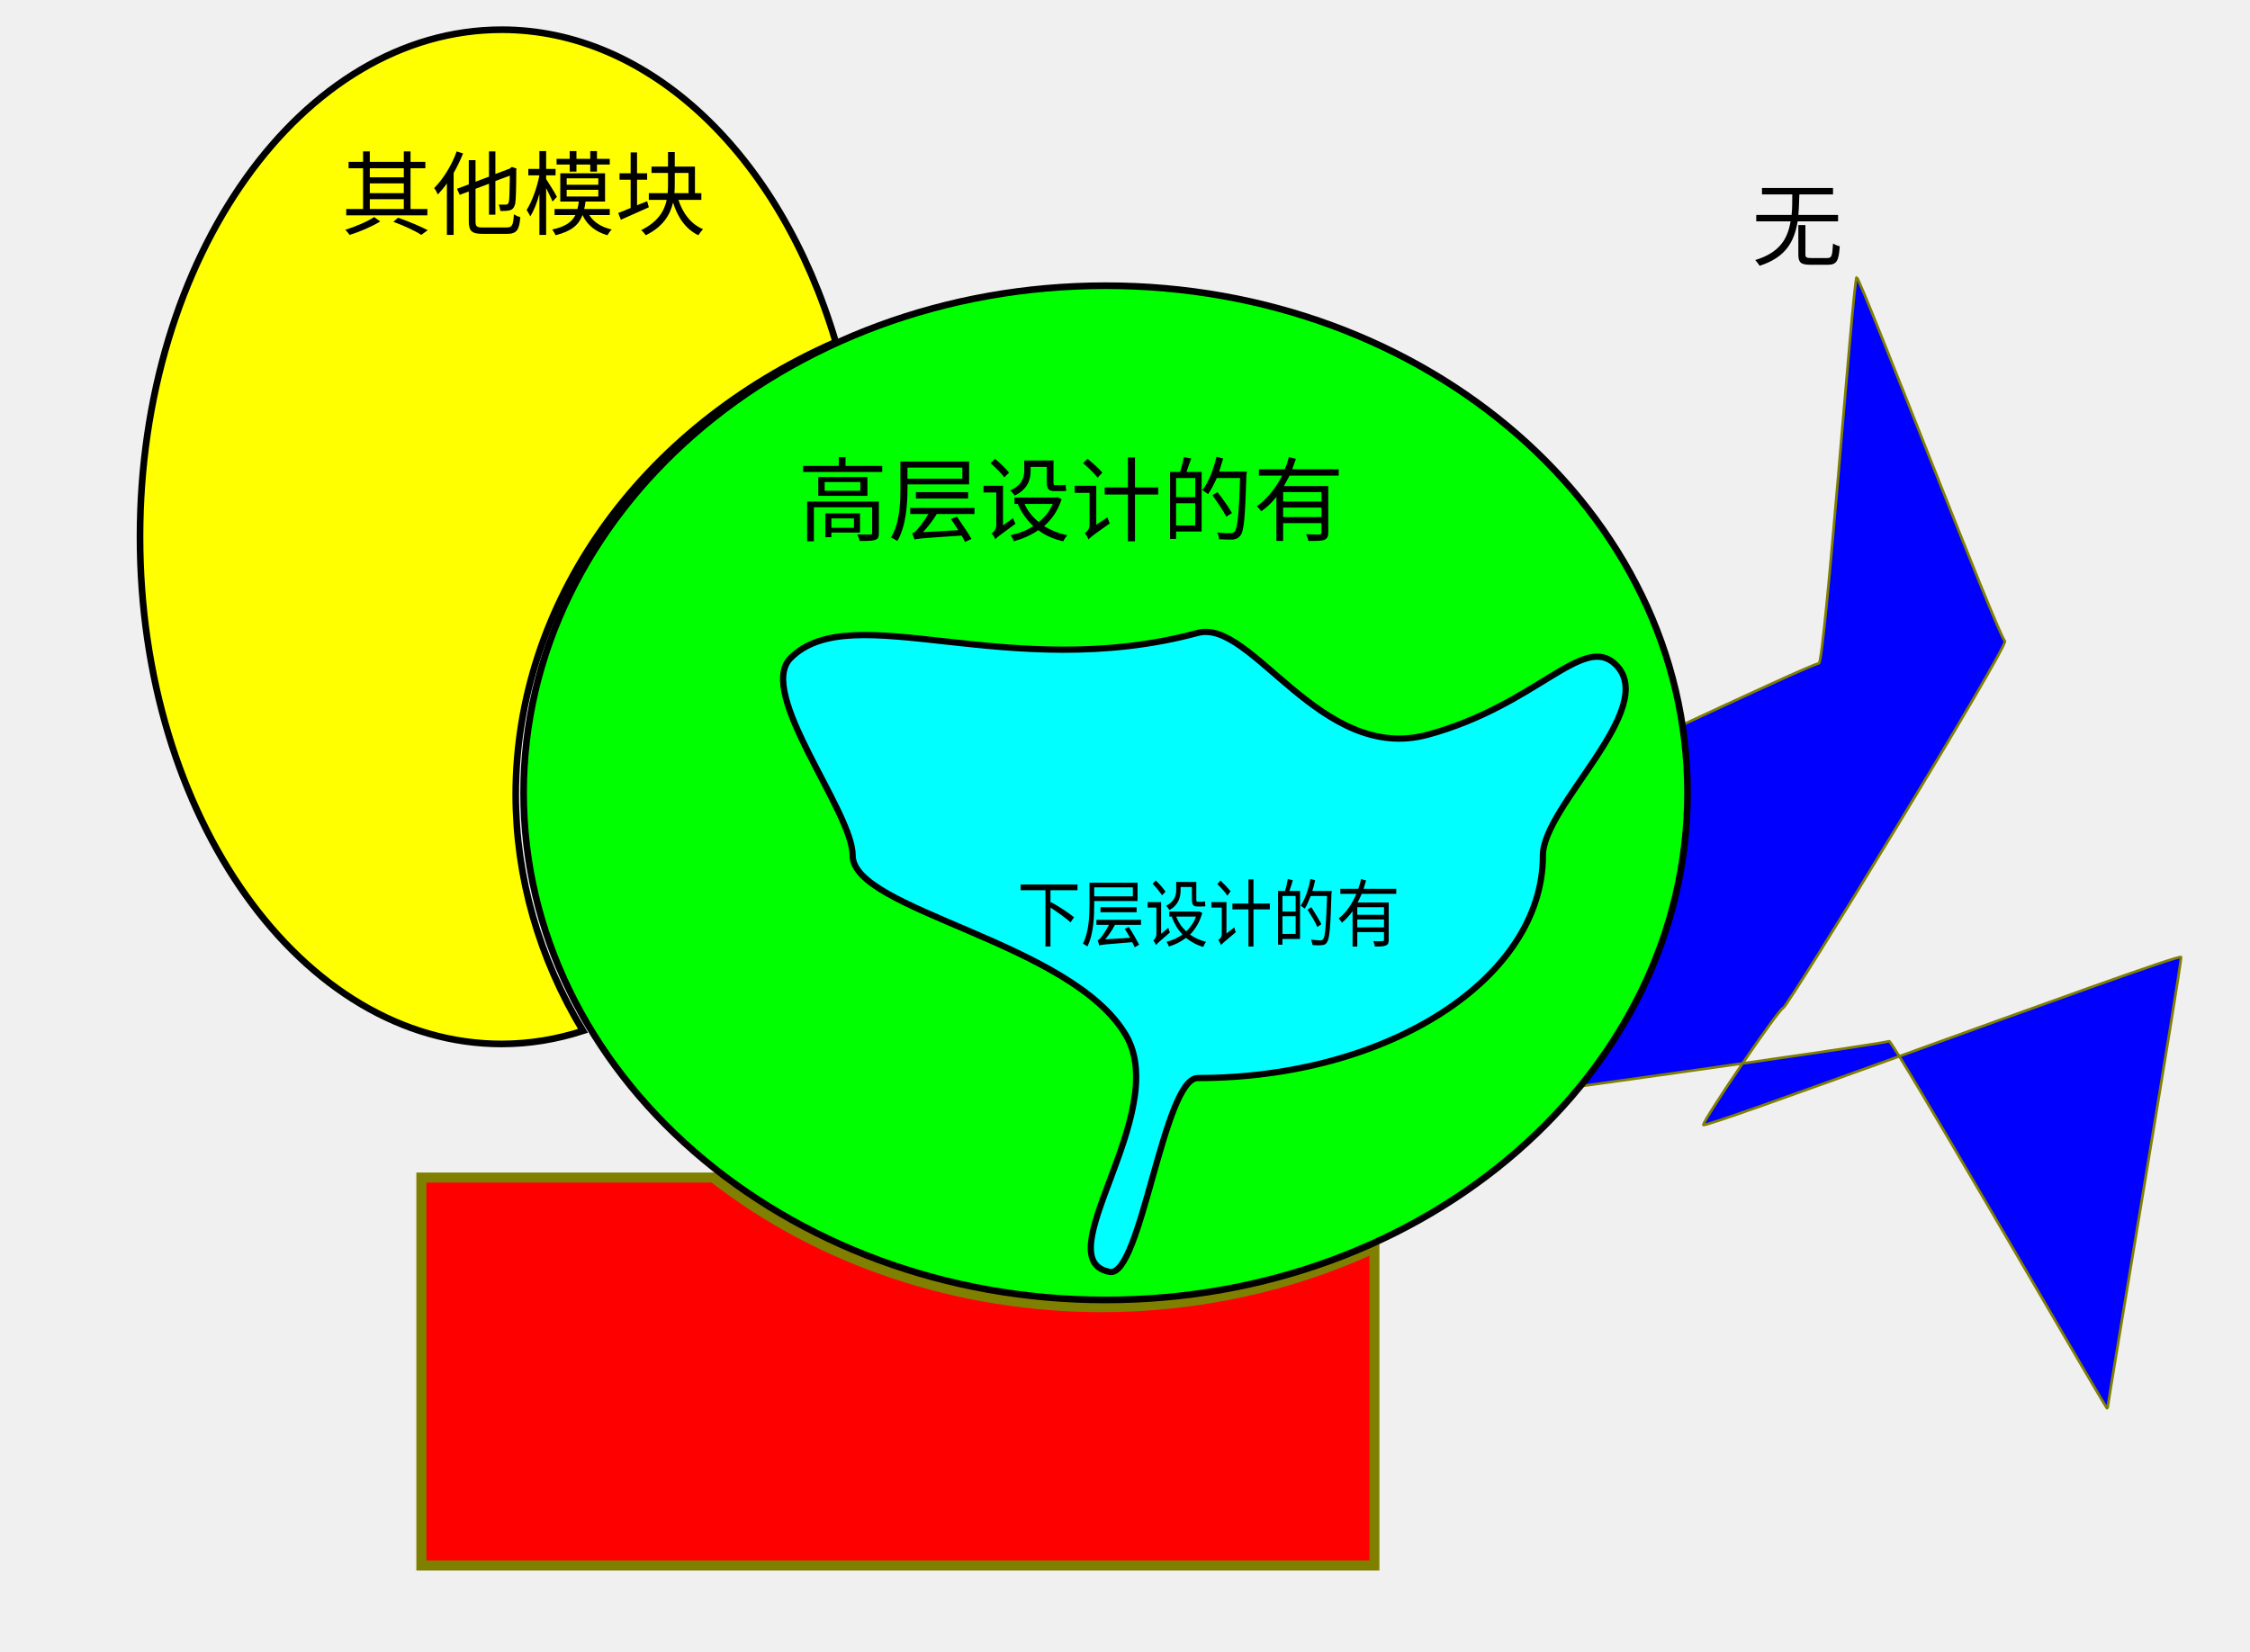
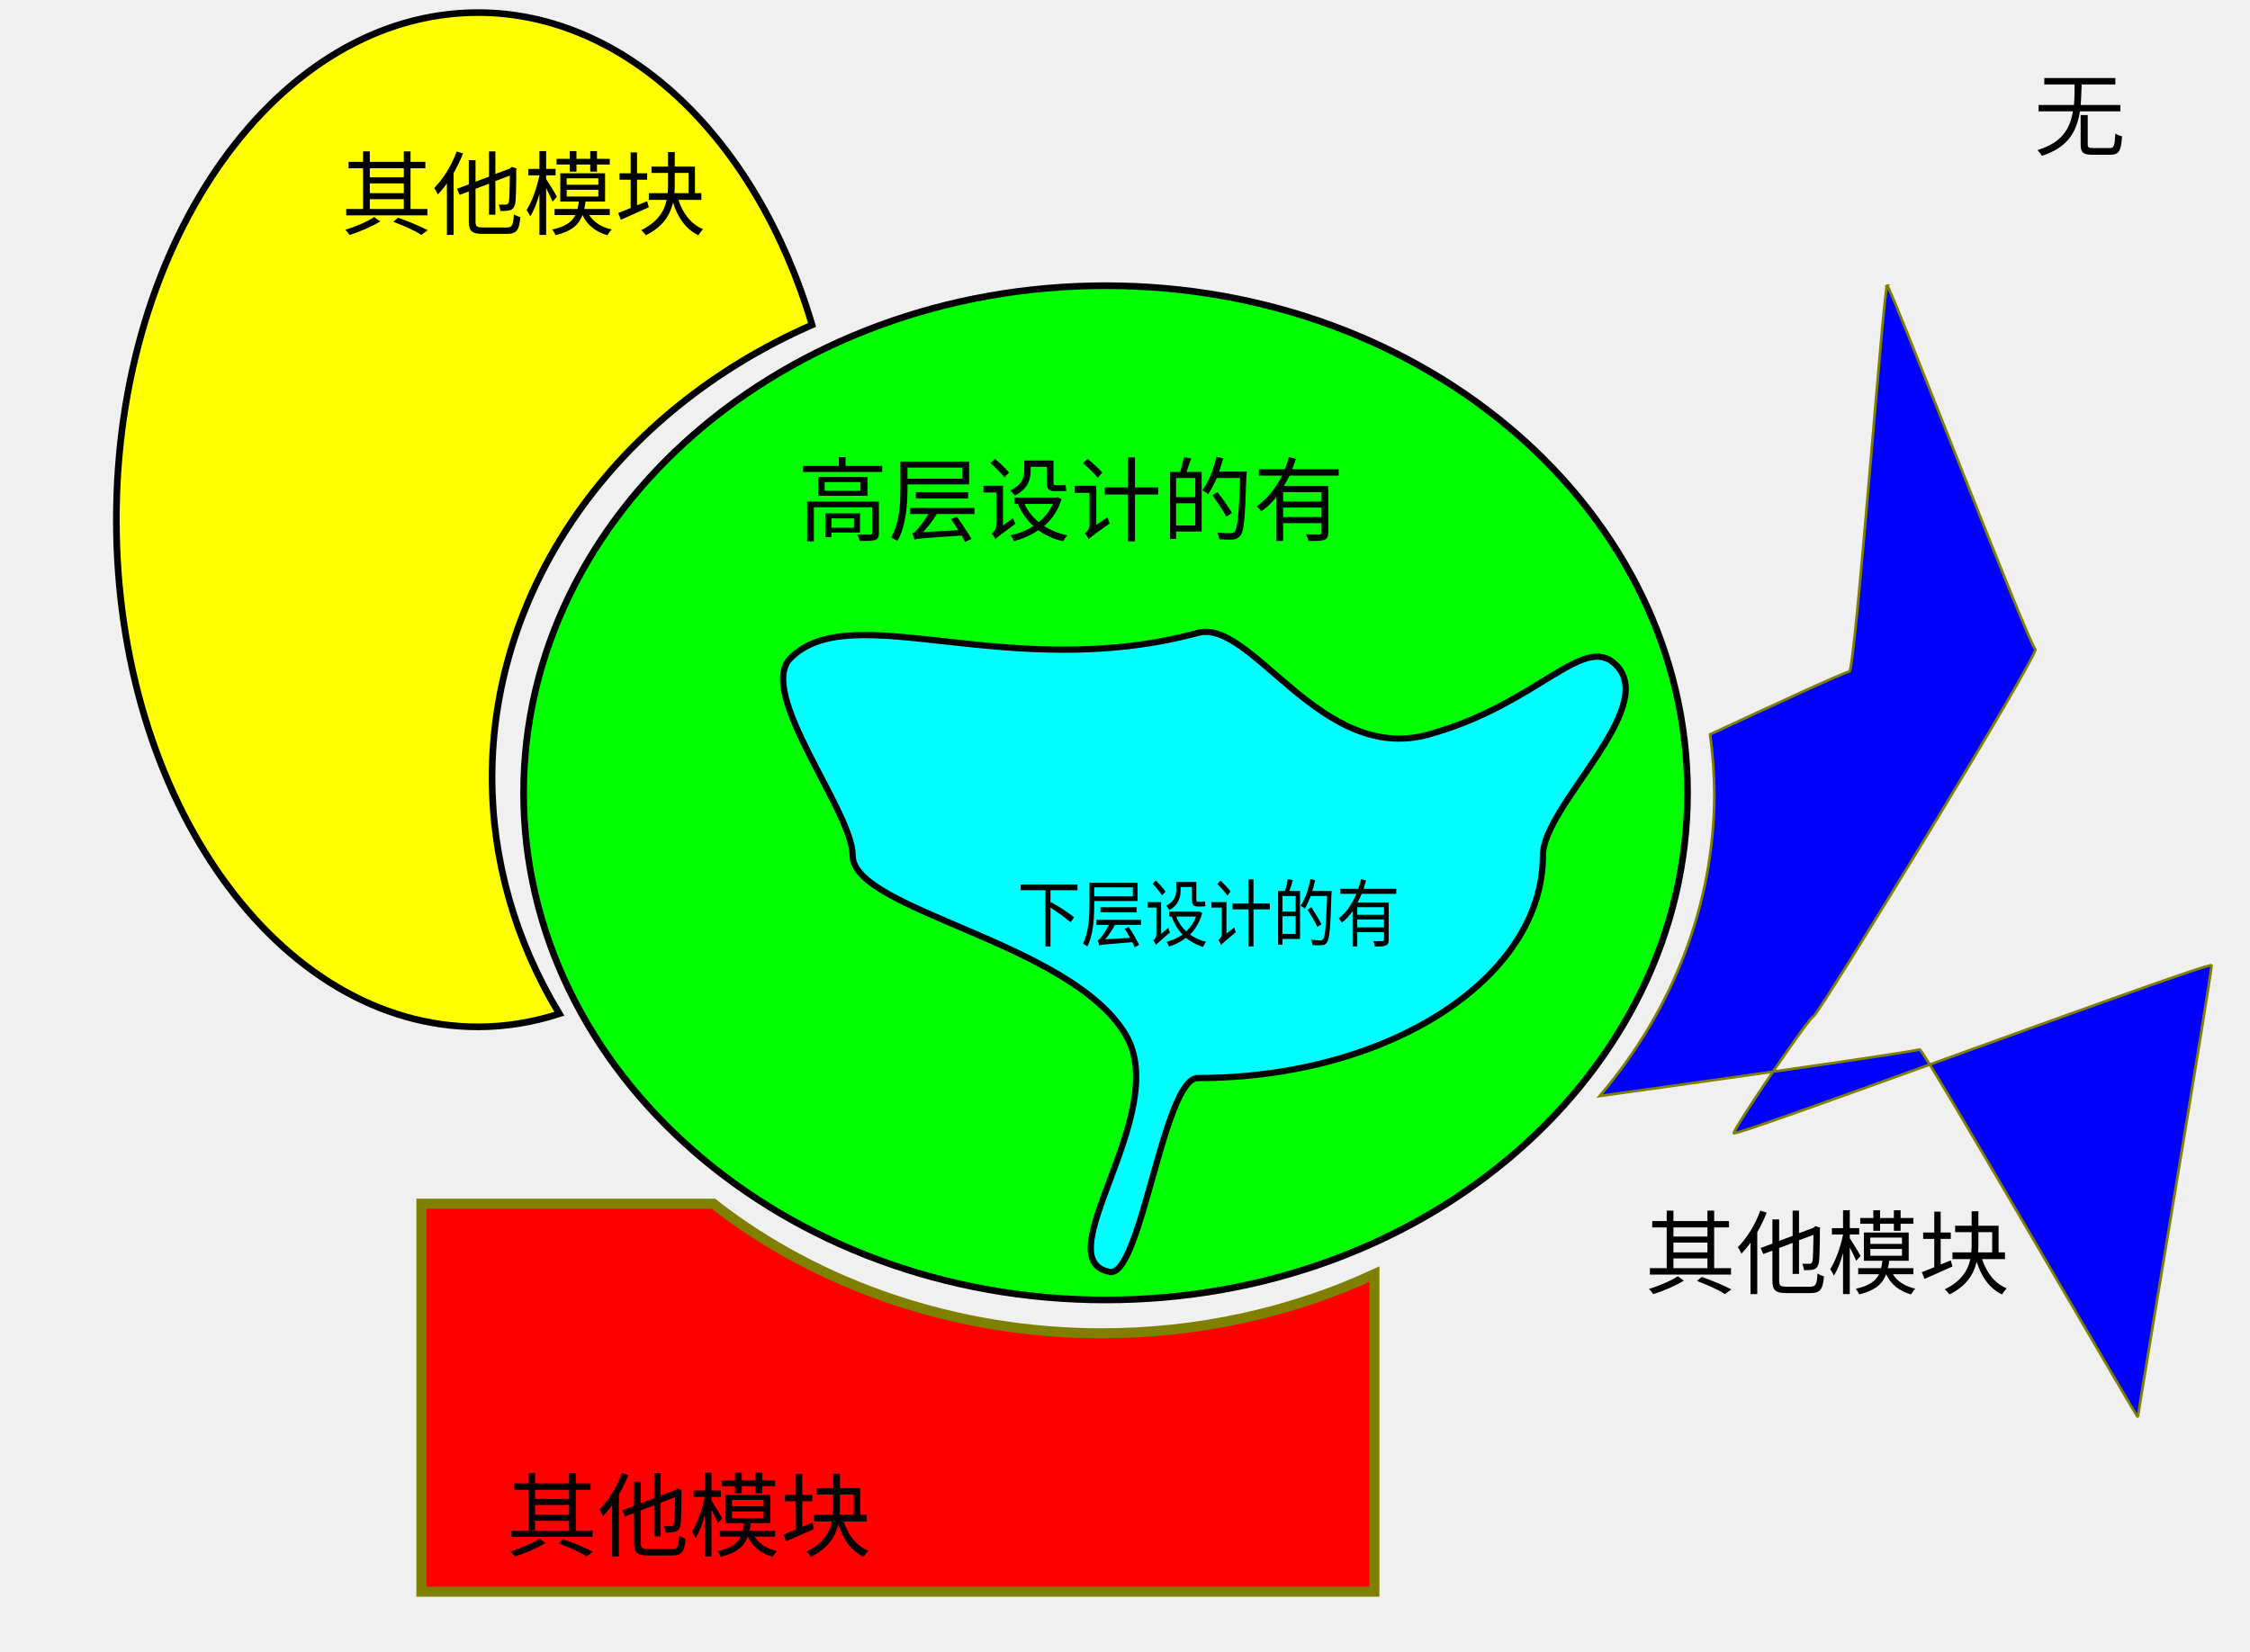
<svg xmlns="http://www.w3.org/2000/svg" width="104.42mm" height="76.649mm" viewBox="0 0 104.42 76.649" version="1.1" id="svg1043">
  <defs id="defs1037">
    <marker orient="auto" refY="0" refX="0" id="Arrow1Mend" style="overflow:visible">
      <path id="path1083" d="M 0,0 5,-5 -12.5,0 5,5 Z" style="fill:#000000;fill-opacity:1;fill-rule:evenodd;stroke:#000000;stroke-width:1pt;stroke-opacity:1" transform="matrix(-0.4,0,0,-0.4,-4,0)" />
    </marker>
    <marker orient="auto" refY="0" refX="0" id="Arrow1Lend" style="overflow:visible">
      <path id="path1077" d="M 0,0 5,-5 -12.5,0 5,5 Z" style="fill:#000000;fill-opacity:1;fill-rule:evenodd;stroke:#000000;stroke-width:1pt;stroke-opacity:1" transform="matrix(-0.8,0,0,-0.8,-10,0)" />
    </marker>
    <marker orient="auto" refY="0" refX="0" id="Arrow1Mend-8" style="overflow:visible">
      <path id="path1083-7" d="M 0,0 5,-5 -12.5,0 5,5 Z" style="fill:#000000;fill-opacity:1;fill-rule:evenodd;stroke:#000000;stroke-width:1pt;stroke-opacity:1" transform="matrix(-0.4,0,0,-0.4,-4,0)" />
    </marker>
    <marker orient="auto" refY="0" refX="0" id="Arrow1Mend-8-5" style="overflow:visible">
      <path id="path1083-7-6" d="M 0,0 5,-5 -12.5,0 5,5 Z" style="fill:#000000;fill-opacity:1;fill-rule:evenodd;stroke:#000000;stroke-width:1pt;stroke-opacity:1" transform="matrix(-0.4,0,0,-0.4,-4,0)" />
    </marker>
    <marker orient="auto" refY="0" refX="0" id="Arrow1Mend-8-3" style="overflow:visible">
      <path id="path1083-7-7" d="M 0,0 5,-5 -12.5,0 5,5 Z" style="fill:#000000;fill-opacity:1;fill-rule:evenodd;stroke:#000000;stroke-width:1pt;stroke-opacity:1" transform="matrix(-0.4,0,0,-0.4,-4,0)" />
    </marker>
    <marker markerWidth="23.823" markerHeight="9.466" refX="11.912" refY="4.733" orient="auto" id="marker2066">
      <rect style="opacity:1;vector-effect:none;fill:#ffffff;fill-opacity:1;stroke:#000000;stroke-width:1.208;stroke-linecap:butt;stroke-linejoin:miter;stroke-miterlimit:4;stroke-dasharray:none;stroke-dashoffset:0;stroke-opacity:1;stop-color:#000000" id="rect1968" width="11.891" height="11.334" x="-5.514" y="6.833" transform="matrix(0.9372847,-0.3485648,0.9205332,0.3906643,0,0)" />
    </marker>
    <marker orient="auto" refY="0" refX="0" id="Arrow1Mend-3" style="overflow:visible">
      <path id="path1083-6" d="M 0,0 5,-5 -12.5,0 5,5 Z" style="fill:#000000;fill-opacity:1;fill-rule:evenodd;stroke:#000000;stroke-width:1pt;stroke-opacity:1" transform="matrix(-0.4,0,0,-0.4,-4,0)" />
    </marker>
    <marker orient="auto" refY="0" refX="0" id="Arrow1Mend-3-9" style="overflow:visible">
      <path id="path1083-6-3" d="M 0,0 5,-5 -12.5,0 5,5 Z" style="fill:#000000;fill-opacity:1;fill-rule:evenodd;stroke:#000000;stroke-width:1pt;stroke-opacity:1" transform="matrix(-0.4,0,0,-0.4,-4,0)" />
    </marker>
    <marker orient="auto" refY="0" refX="0" id="Arrow1Mend-3-9-9" style="overflow:visible">
      <path id="path1083-6-3-4" d="M 0,0 5,-5 -12.5,0 5,5 Z" style="fill:#000000;fill-opacity:1;fill-rule:evenodd;stroke:#000000;stroke-width:1pt;stroke-opacity:1" transform="matrix(-0.4,0,0,-0.4,-4,0)" />
    </marker>
    <marker orient="auto" refY="0" refX="0" id="Arrow1Mend-84" style="overflow:visible">
      <path id="path1083-5" d="M 0,0 5,-5 -12.5,0 5,5 Z" style="fill:#000000;fill-opacity:1;fill-rule:evenodd;stroke:#000000;stroke-width:1pt;stroke-opacity:1" transform="matrix(-0.4,0,0,-0.4,-4,0)" />
    </marker>
    <marker orient="auto" refY="0" refX="0" id="Arrow1Mend-3-0" style="overflow:visible">
      <path id="path1083-6-36" d="M 0,0 5,-5 -12.5,0 5,5 Z" style="fill:#000000;fill-opacity:1;fill-rule:evenodd;stroke:#000000;stroke-width:1pt;stroke-opacity:1" transform="matrix(-0.4,0,0,-0.4,-4,0)" />
    </marker>
    <marker orient="auto" refY="0" refX="0" id="Arrow1Mend-3-9-1" style="overflow:visible">
      <path id="path1083-6-3-0" d="M 0,0 5,-5 -12.5,0 5,5 Z" style="fill:#000000;fill-opacity:1;fill-rule:evenodd;stroke:#000000;stroke-width:1pt;stroke-opacity:1" transform="matrix(-0.4,0,0,-0.4,-4,0)" />
    </marker>
    <marker orient="auto" refY="0" refX="0" id="Arrow1Mend-3-9-9-6" style="overflow:visible">
      <path id="path1083-6-3-4-3" d="M 0,0 5,-5 -12.5,0 5,5 Z" style="fill:#000000;fill-opacity:1;fill-rule:evenodd;stroke:#000000;stroke-width:1pt;stroke-opacity:1" transform="matrix(-0.4,0,0,-0.4,-4,0)" />
    </marker>
    <marker orient="auto" refY="0" refX="0" id="Arrow1Mend-6" style="overflow:visible">
      <path id="path1083-9" d="M 0,0 5,-5 -12.5,0 5,5 Z" style="fill:#000000;fill-opacity:1;fill-rule:evenodd;stroke:#000000;stroke-width:1pt;stroke-opacity:1" transform="matrix(-0.4,0,0,-0.4,-4,0)" />
    </marker>
    <marker orient="auto" refY="0" refX="0" id="Arrow1Mend-3-3" style="overflow:visible">
      <path id="path1083-6-7" d="M 0,0 5,-5 -12.5,0 5,5 Z" style="fill:#000000;fill-opacity:1;fill-rule:evenodd;stroke:#000000;stroke-width:1pt;stroke-opacity:1" transform="matrix(-0.4,0,0,-0.4,-4,0)" />
    </marker>
    <marker orient="auto" refY="0" refX="0" id="Arrow1Mend-3-9-4" style="overflow:visible">
      <path id="path1083-6-3-5" d="M 0,0 5,-5 -12.5,0 5,5 Z" style="fill:#000000;fill-opacity:1;fill-rule:evenodd;stroke:#000000;stroke-width:1pt;stroke-opacity:1" transform="matrix(-0.4,0,0,-0.4,-4,0)" />
    </marker>
    <marker orient="auto" refY="0" refX="0" id="Arrow1Mend-3-9-9-2" style="overflow:visible">
      <path id="path1083-6-3-4-5" d="M 0,0 5,-5 -12.5,0 5,5 Z" style="fill:#000000;fill-opacity:1;fill-rule:evenodd;stroke:#000000;stroke-width:1pt;stroke-opacity:1" transform="matrix(-0.4,0,0,-0.4,-4,0)" />
    </marker>
    <marker orient="auto" refY="0" refX="0" id="Arrow1Mend-84-8" style="overflow:visible">
      <path id="path1083-5-8" d="M 0,0 5,-5 -12.5,0 5,5 Z" style="fill:#000000;fill-opacity:1;fill-rule:evenodd;stroke:#000000;stroke-width:1pt;stroke-opacity:1" transform="matrix(-0.4,0,0,-0.4,-4,0)" />
    </marker>
    <marker orient="auto" refY="0" refX="0" id="Arrow1Mend-3-0-4" style="overflow:visible">
      <path id="path1083-6-36-3" d="M 0,0 5,-5 -12.5,0 5,5 Z" style="fill:#000000;fill-opacity:1;fill-rule:evenodd;stroke:#000000;stroke-width:1pt;stroke-opacity:1" transform="matrix(-0.4,0,0,-0.4,-4,0)" />
    </marker>
    <marker orient="auto" refY="0" refX="0" id="Arrow1Mend-3-9-1-1" style="overflow:visible">
      <path id="path1083-6-3-0-4" d="M 0,0 5,-5 -12.5,0 5,5 Z" style="fill:#000000;fill-opacity:1;fill-rule:evenodd;stroke:#000000;stroke-width:1pt;stroke-opacity:1" transform="matrix(-0.4,0,0,-0.4,-4,0)" />
    </marker>
    <marker orient="auto" refY="0" refX="0" id="Arrow1Mend-3-9-9-6-9" style="overflow:visible">
      <path id="path1083-6-3-4-3-2" d="M 0,0 5,-5 -12.5,0 5,5 Z" style="fill:#000000;fill-opacity:1;fill-rule:evenodd;stroke:#000000;stroke-width:1pt;stroke-opacity:1" transform="matrix(-0.4,0,0,-0.4,-4,0)" />
    </marker>
    <marker orient="auto" refY="0" refX="0" id="Arrow1Mend-9" style="overflow:visible">
      <path id="path1083-50" d="M 0,0 5,-5 -12.5,0 5,5 Z" style="fill:#000000;fill-opacity:1;fill-rule:evenodd;stroke:#000000;stroke-width:1pt;stroke-opacity:1" transform="matrix(-0.4,0,0,-0.4,-4,0)" />
    </marker>
    <marker orient="auto" refY="0" refX="0" id="Arrow1Mend-3-4" style="overflow:visible">
      <path id="path1083-6-8" d="M 0,0 5,-5 -12.5,0 5,5 Z" style="fill:#000000;fill-opacity:1;fill-rule:evenodd;stroke:#000000;stroke-width:1pt;stroke-opacity:1" transform="matrix(-0.4,0,0,-0.4,-4,0)" />
    </marker>
    <marker orient="auto" refY="0" refX="0" id="Arrow1Mend-3-9-7" style="overflow:visible">
      <path id="path1083-6-3-1" d="M 0,0 5,-5 -12.5,0 5,5 Z" style="fill:#000000;fill-opacity:1;fill-rule:evenodd;stroke:#000000;stroke-width:1pt;stroke-opacity:1" transform="matrix(-0.4,0,0,-0.4,-4,0)" />
    </marker>
    <marker orient="auto" refY="0" refX="0" id="Arrow1Mend-3-9-9-7" style="overflow:visible">
      <path id="path1083-6-3-4-2" d="M 0,0 5,-5 -12.5,0 5,5 Z" style="fill:#000000;fill-opacity:1;fill-rule:evenodd;stroke:#000000;stroke-width:1pt;stroke-opacity:1" transform="matrix(-0.4,0,0,-0.4,-4,0)" />
    </marker>
    <marker orient="auto" refY="0" refX="0" id="Arrow1Mend-84-7" style="overflow:visible">
      <path id="path1083-5-2" d="M 0,0 5,-5 -12.5,0 5,5 Z" style="fill:#000000;fill-opacity:1;fill-rule:evenodd;stroke:#000000;stroke-width:1pt;stroke-opacity:1" transform="matrix(-0.4,0,0,-0.4,-4,0)" />
    </marker>
    <marker orient="auto" refY="0" refX="0" id="Arrow1Mend-3-9-1-2" style="overflow:visible">
      <path id="path1083-6-3-0-6" d="M 0,0 5,-5 -12.5,0 5,5 Z" style="fill:#000000;fill-opacity:1;fill-rule:evenodd;stroke:#000000;stroke-width:1pt;stroke-opacity:1" transform="matrix(-0.4,0,0,-0.4,-4,0)" />
    </marker>
    <marker orient="auto" refY="0" refX="0" id="Arrow1Mend-3-9-9-1" style="overflow:visible">
      <path id="path1083-6-3-4-59" d="M 0,0 5,-5 -12.5,0 5,5 Z" style="fill:#000000;fill-opacity:1;fill-rule:evenodd;stroke:#000000;stroke-width:1pt;stroke-opacity:1" transform="matrix(-0.4,0,0,-0.4,-4,0)" />
    </marker>
    <marker orient="auto" refY="0" refX="0" id="Arrow1Mend-84-77" style="overflow:visible">
      <path id="path1083-5-6" d="M 0,0 5,-5 -12.5,0 5,5 Z" style="fill:#000000;fill-opacity:1;fill-rule:evenodd;stroke:#000000;stroke-width:1pt;stroke-opacity:1" transform="matrix(-0.4,0,0,-0.4,-4,0)" />
    </marker>
    <marker orient="auto" refY="0" refX="0" id="Arrow1Mend-3-0-7" style="overflow:visible">
      <path id="path1083-6-36-36" d="M 0,0 5,-5 -12.5,0 5,5 Z" style="fill:#000000;fill-opacity:1;fill-rule:evenodd;stroke:#000000;stroke-width:1pt;stroke-opacity:1" transform="matrix(-0.4,0,0,-0.4,-4,0)" />
    </marker>
    <marker orient="auto" refY="0" refX="0" id="Arrow1Mend-3-9-1-5" style="overflow:visible">
      <path id="path1083-6-3-0-63" d="M 0,0 5,-5 -12.5,0 5,5 Z" style="fill:#000000;fill-opacity:1;fill-rule:evenodd;stroke:#000000;stroke-width:1pt;stroke-opacity:1" transform="matrix(-0.4,0,0,-0.4,-4,0)" />
    </marker>
    <marker orient="auto" refY="0" refX="0" id="Arrow1Mend-3-9-9-6-94" style="overflow:visible">
      <path id="path1083-6-3-4-3-8" d="M 0,0 5,-5 -12.5,0 5,5 Z" style="fill:#000000;fill-opacity:1;fill-rule:evenodd;stroke:#000000;stroke-width:1pt;stroke-opacity:1" transform="matrix(-0.4,0,0,-0.4,-4,0)" />
    </marker>
    <marker orient="auto" refY="0" refX="0" id="Arrow1Mend-6-1" style="overflow:visible">
      <path id="path1083-9-2" d="M 0,0 5,-5 -12.5,0 5,5 Z" style="fill:#000000;fill-opacity:1;fill-rule:evenodd;stroke:#000000;stroke-width:1pt;stroke-opacity:1" transform="matrix(-0.4,0,0,-0.4,-4,0)" />
    </marker>
    <marker orient="auto" refY="0" refX="0" id="Arrow1Mend-3-9-9-2-9" style="overflow:visible">
      <path id="path1083-6-3-4-5-3" d="M 0,0 5,-5 -12.5,0 5,5 Z" style="fill:#000000;fill-opacity:1;fill-rule:evenodd;stroke:#000000;stroke-width:1pt;stroke-opacity:1" transform="matrix(-0.4,0,0,-0.4,-4,0)" />
    </marker>
    <marker orient="auto" refY="0" refX="0" id="Arrow1Mend-84-8-9" style="overflow:visible">
      <path id="path1083-5-8-0" d="M 0,0 5,-5 -12.5,0 5,5 Z" style="fill:#000000;fill-opacity:1;fill-rule:evenodd;stroke:#000000;stroke-width:1pt;stroke-opacity:1" transform="matrix(-0.4,0,0,-0.4,-4,0)" />
    </marker>
    <marker orient="auto" refY="0" refX="0" id="Arrow1Mend-3-0-4-8" style="overflow:visible">
      <path id="path1083-6-36-3-8" d="M 0,0 5,-5 -12.5,0 5,5 Z" style="fill:#000000;fill-opacity:1;fill-rule:evenodd;stroke:#000000;stroke-width:1pt;stroke-opacity:1" transform="matrix(-0.4,0,0,-0.4,-4,0)" />
    </marker>
    <marker orient="auto" refY="0" refX="0" id="Arrow1Mend-3-9-1-1-5" style="overflow:visible">
      <path id="path1083-6-3-0-4-0" d="M 0,0 5,-5 -12.5,0 5,5 Z" style="fill:#000000;fill-opacity:1;fill-rule:evenodd;stroke:#000000;stroke-width:1pt;stroke-opacity:1" transform="matrix(-0.4,0,0,-0.4,-4,0)" />
    </marker>
    <marker orient="auto" refY="0" refX="0" id="Arrow1Mend-3-9-9-6-9-9" style="overflow:visible">
      <path id="path1083-6-3-4-3-2-6" d="M 0,0 5,-5 -12.5,0 5,5 Z" style="fill:#000000;fill-opacity:1;fill-rule:evenodd;stroke:#000000;stroke-width:1pt;stroke-opacity:1" transform="matrix(-0.4,0,0,-0.4,-4,0)" />
    </marker>
    <marker orient="auto" refY="0" refX="0" id="Arrow1Mend-9-3" style="overflow:visible">
      <path id="path1083-50-8" d="M 0,0 5,-5 -12.5,0 5,5 Z" style="fill:#000000;fill-opacity:1;fill-rule:evenodd;stroke:#000000;stroke-width:1pt;stroke-opacity:1" transform="matrix(-0.4,0,0,-0.4,-4,0)" />
    </marker>
    <marker orient="auto" refY="0" refX="0" id="Arrow1Mend-3-4-5" style="overflow:visible">
      <path id="path1083-6-8-6" d="M 0,0 5,-5 -12.5,0 5,5 Z" style="fill:#000000;fill-opacity:1;fill-rule:evenodd;stroke:#000000;stroke-width:1pt;stroke-opacity:1" transform="matrix(-0.4,0,0,-0.4,-4,0)" />
    </marker>
    <marker orient="auto" refY="0" refX="0" id="Arrow1Mend-3-4-5-8" style="overflow:visible">
      <path id="path1083-6-8-6-5" d="M 0,0 5,-5 -12.5,0 5,5 Z" style="fill:#000000;fill-opacity:1;fill-rule:evenodd;stroke:#000000;stroke-width:1pt;stroke-opacity:1" transform="matrix(-0.4,0,0,-0.4,-4,0)" />
    </marker>
    <marker orient="auto" refY="0" refX="0" id="Arrow1Mend-7" style="overflow:visible">
      <path id="path1083-53" d="M 0,0 5,-5 -12.5,0 5,5 Z" style="fill:#000000;fill-opacity:1;fill-rule:evenodd;stroke:#000000;stroke-width:1pt;stroke-opacity:1" transform="matrix(-0.4,0,0,-0.4,-4,0)" />
    </marker>
    <marker orient="auto" refY="0" refX="0" id="Arrow1Mend-3-8" style="overflow:visible">
      <path id="path1083-6-83" d="M 0,0 5,-5 -12.5,0 5,5 Z" style="fill:#000000;fill-opacity:1;fill-rule:evenodd;stroke:#000000;stroke-width:1pt;stroke-opacity:1" transform="matrix(-0.4,0,0,-0.4,-4,0)" />
    </marker>
    <marker orient="auto" refY="0" refX="0" id="Arrow1Mend-3-9-18" style="overflow:visible">
      <path id="path1083-6-3-9" d="M 0,0 5,-5 -12.5,0 5,5 Z" style="fill:#000000;fill-opacity:1;fill-rule:evenodd;stroke:#000000;stroke-width:1pt;stroke-opacity:1" transform="matrix(-0.4,0,0,-0.4,-4,0)" />
    </marker>
    <marker orient="auto" refY="0" refX="0" id="Arrow1Mend-3-9-9-64" style="overflow:visible">
      <path id="path1083-6-3-4-33" d="M 0,0 5,-5 -12.5,0 5,5 Z" style="fill:#000000;fill-opacity:1;fill-rule:evenodd;stroke:#000000;stroke-width:1pt;stroke-opacity:1" transform="matrix(-0.4,0,0,-0.4,-4,0)" />
    </marker>
    <marker orient="auto" refY="0" refX="0" id="Arrow1Mend-84-3" style="overflow:visible">
      <path id="path1083-5-86" d="M 0,0 5,-5 -12.5,0 5,5 Z" style="fill:#000000;fill-opacity:1;fill-rule:evenodd;stroke:#000000;stroke-width:1pt;stroke-opacity:1" transform="matrix(-0.4,0,0,-0.4,-4,0)" />
    </marker>
    <marker orient="auto" refY="0" refX="0" id="Arrow1Mend-3-0-0" style="overflow:visible">
      <path id="path1083-6-36-4" d="M 0,0 5,-5 -12.5,0 5,5 Z" style="fill:#000000;fill-opacity:1;fill-rule:evenodd;stroke:#000000;stroke-width:1pt;stroke-opacity:1" transform="matrix(-0.4,0,0,-0.4,-4,0)" />
    </marker>
    <marker orient="auto" refY="0" refX="0" id="Arrow1Mend-3-9-1-8" style="overflow:visible">
      <path id="path1083-6-3-0-8" d="M 0,0 5,-5 -12.5,0 5,5 Z" style="fill:#000000;fill-opacity:1;fill-rule:evenodd;stroke:#000000;stroke-width:1pt;stroke-opacity:1" transform="matrix(-0.4,0,0,-0.4,-4,0)" />
    </marker>
    <marker orient="auto" refY="0" refX="0" id="Arrow1Mend-3-9-9-6-8" style="overflow:visible">
      <path id="path1083-6-3-4-3-9" d="M 0,0 5,-5 -12.5,0 5,5 Z" style="fill:#000000;fill-opacity:1;fill-rule:evenodd;stroke:#000000;stroke-width:1pt;stroke-opacity:1" transform="matrix(-0.4,0,0,-0.4,-4,0)" />
    </marker>
    <marker orient="auto" refY="0" refX="0" id="Arrow1Mend-6-7" style="overflow:visible">
      <path id="path1083-9-7" d="M 0,0 5,-5 -12.5,0 5,5 Z" style="fill:#000000;fill-opacity:1;fill-rule:evenodd;stroke:#000000;stroke-width:1pt;stroke-opacity:1" transform="matrix(-0.4,0,0,-0.4,-4,0)" />
    </marker>
    <marker orient="auto" refY="0" refX="0" id="Arrow1Mend-3-3-6" style="overflow:visible">
      <path id="path1083-6-7-4" d="M 0,0 5,-5 -12.5,0 5,5 Z" style="fill:#000000;fill-opacity:1;fill-rule:evenodd;stroke:#000000;stroke-width:1pt;stroke-opacity:1" transform="matrix(-0.4,0,0,-0.4,-4,0)" />
    </marker>
    <marker orient="auto" refY="0" refX="0" id="Arrow1Mend-3-9-4-3" style="overflow:visible">
      <path id="path1083-6-3-5-0" d="M 0,0 5,-5 -12.5,0 5,5 Z" style="fill:#000000;fill-opacity:1;fill-rule:evenodd;stroke:#000000;stroke-width:1pt;stroke-opacity:1" transform="matrix(-0.4,0,0,-0.4,-4,0)" />
    </marker>
    <marker orient="auto" refY="0" refX="0" id="Arrow1Mend-3-9-9-2-3" style="overflow:visible">
      <path id="path1083-6-3-4-5-0" d="M 0,0 5,-5 -12.5,0 5,5 Z" style="fill:#000000;fill-opacity:1;fill-rule:evenodd;stroke:#000000;stroke-width:1pt;stroke-opacity:1" transform="matrix(-0.4,0,0,-0.4,-4,0)" />
    </marker>
    <marker orient="auto" refY="0" refX="0" id="Arrow1Mend-84-8-92" style="overflow:visible">
      <path id="path1083-5-8-5" d="M 0,0 5,-5 -12.5,0 5,5 Z" style="fill:#000000;fill-opacity:1;fill-rule:evenodd;stroke:#000000;stroke-width:1pt;stroke-opacity:1" transform="matrix(-0.4,0,0,-0.4,-4,0)" />
    </marker>
    <marker orient="auto" refY="0" refX="0" id="Arrow1Mend-3-0-4-4" style="overflow:visible">
      <path id="path1083-6-36-3-0" d="M 0,0 5,-5 -12.5,0 5,5 Z" style="fill:#000000;fill-opacity:1;fill-rule:evenodd;stroke:#000000;stroke-width:1pt;stroke-opacity:1" transform="matrix(-0.4,0,0,-0.4,-4,0)" />
    </marker>
    <marker orient="auto" refY="0" refX="0" id="Arrow1Mend-3-9-1-1-59" style="overflow:visible">
      <path id="path1083-6-3-0-4-4" d="M 0,0 5,-5 -12.5,0 5,5 Z" style="fill:#000000;fill-opacity:1;fill-rule:evenodd;stroke:#000000;stroke-width:1pt;stroke-opacity:1" transform="matrix(-0.4,0,0,-0.4,-4,0)" />
    </marker>
    <marker orient="auto" refY="0" refX="0" id="Arrow1Mend-3-9-9-6-9-6" style="overflow:visible">
      <path id="path1083-6-3-4-3-2-9" d="M 0,0 5,-5 -12.5,0 5,5 Z" style="fill:#000000;fill-opacity:1;fill-rule:evenodd;stroke:#000000;stroke-width:1pt;stroke-opacity:1" transform="matrix(-0.4,0,0,-0.4,-4,0)" />
    </marker>
    <marker orient="auto" refY="0" refX="0" id="Arrow1Mend-9-2" style="overflow:visible">
      <path id="path1083-50-2" d="M 0,0 5,-5 -12.5,0 5,5 Z" style="fill:#000000;fill-opacity:1;fill-rule:evenodd;stroke:#000000;stroke-width:1pt;stroke-opacity:1" transform="matrix(-0.4,0,0,-0.4,-4,0)" />
    </marker>
    <marker orient="auto" refY="0" refX="0" id="Arrow1Mend-3-4-4" style="overflow:visible">
      <path id="path1083-6-8-7" d="M 0,0 5,-5 -12.5,0 5,5 Z" style="fill:#000000;fill-opacity:1;fill-rule:evenodd;stroke:#000000;stroke-width:1pt;stroke-opacity:1" transform="matrix(-0.4,0,0,-0.4,-4,0)" />
    </marker>
    <marker orient="auto" refY="0" refX="0" id="Arrow1Mend-3-9-7-7" style="overflow:visible">
      <path id="path1083-6-3-1-5" d="M 0,0 5,-5 -12.5,0 5,5 Z" style="fill:#000000;fill-opacity:1;fill-rule:evenodd;stroke:#000000;stroke-width:1pt;stroke-opacity:1" transform="matrix(-0.4,0,0,-0.4,-4,0)" />
    </marker>
    <marker orient="auto" refY="0" refX="0" id="Arrow1Mend-3-9-9-7-4" style="overflow:visible">
      <path id="path1083-6-3-4-2-8" d="M 0,0 5,-5 -12.5,0 5,5 Z" style="fill:#000000;fill-opacity:1;fill-rule:evenodd;stroke:#000000;stroke-width:1pt;stroke-opacity:1" transform="matrix(-0.4,0,0,-0.4,-4,0)" />
    </marker>
    <marker orient="auto" refY="0" refX="0" id="Arrow1Mend-84-7-1" style="overflow:visible">
      <path id="path1083-5-2-2" d="M 0,0 5,-5 -12.5,0 5,5 Z" style="fill:#000000;fill-opacity:1;fill-rule:evenodd;stroke:#000000;stroke-width:1pt;stroke-opacity:1" transform="matrix(-0.4,0,0,-0.4,-4,0)" />
    </marker>
    <marker orient="auto" refY="0" refX="0" id="Arrow1Mend-3-9-1-2-8" style="overflow:visible">
      <path id="path1083-6-3-0-6-9" d="M 0,0 5,-5 -12.5,0 5,5 Z" style="fill:#000000;fill-opacity:1;fill-rule:evenodd;stroke:#000000;stroke-width:1pt;stroke-opacity:1" transform="matrix(-0.4,0,0,-0.4,-4,0)" />
    </marker>
    <marker orient="auto" refY="0" refX="0" id="Arrow1Mend-3-9-9-1-3" style="overflow:visible">
      <path id="path1083-6-3-4-59-6" d="M 0,0 5,-5 -12.5,0 5,5 Z" style="fill:#000000;fill-opacity:1;fill-rule:evenodd;stroke:#000000;stroke-width:1pt;stroke-opacity:1" transform="matrix(-0.4,0,0,-0.4,-4,0)" />
    </marker>
    <marker orient="auto" refY="0" refX="0" id="Arrow1Mend-84-77-8" style="overflow:visible">
      <path id="path1083-5-6-0" d="M 0,0 5,-5 -12.5,0 5,5 Z" style="fill:#000000;fill-opacity:1;fill-rule:evenodd;stroke:#000000;stroke-width:1pt;stroke-opacity:1" transform="matrix(-0.4,0,0,-0.4,-4,0)" />
    </marker>
    <marker orient="auto" refY="0" refX="0" id="Arrow1Mend-3-0-7-2" style="overflow:visible">
      <path id="path1083-6-36-36-1" d="M 0,0 5,-5 -12.5,0 5,5 Z" style="fill:#000000;fill-opacity:1;fill-rule:evenodd;stroke:#000000;stroke-width:1pt;stroke-opacity:1" transform="matrix(-0.4,0,0,-0.4,-4,0)" />
    </marker>
    <marker orient="auto" refY="0" refX="0" id="Arrow1Mend-3-9-1-5-0" style="overflow:visible">
      <path id="path1083-6-3-0-63-5" d="M 0,0 5,-5 -12.5,0 5,5 Z" style="fill:#000000;fill-opacity:1;fill-rule:evenodd;stroke:#000000;stroke-width:1pt;stroke-opacity:1" transform="matrix(-0.4,0,0,-0.4,-4,0)" />
    </marker>
    <marker orient="auto" refY="0" refX="0" id="Arrow1Mend-3-9-9-6-94-1" style="overflow:visible">
      <path id="path1083-6-3-4-3-8-1" d="M 0,0 5,-5 -12.5,0 5,5 Z" style="fill:#000000;fill-opacity:1;fill-rule:evenodd;stroke:#000000;stroke-width:1pt;stroke-opacity:1" transform="matrix(-0.4,0,0,-0.4,-4,0)" />
    </marker>
    <marker orient="auto" refY="0" refX="0" id="Arrow1Mend-6-1-0" style="overflow:visible">
      <path id="path1083-9-2-8" d="M 0,0 5,-5 -12.5,0 5,5 Z" style="fill:#000000;fill-opacity:1;fill-rule:evenodd;stroke:#000000;stroke-width:1pt;stroke-opacity:1" transform="matrix(-0.4,0,0,-0.4,-4,0)" />
    </marker>
    <marker orient="auto" refY="0" refX="0" id="Arrow1Mend-3-9-9-2-9-5" style="overflow:visible">
      <path id="path1083-6-3-4-5-3-0" d="M 0,0 5,-5 -12.5,0 5,5 Z" style="fill:#000000;fill-opacity:1;fill-rule:evenodd;stroke:#000000;stroke-width:1pt;stroke-opacity:1" transform="matrix(-0.4,0,0,-0.4,-4,0)" />
    </marker>
    <marker orient="auto" refY="0" refX="0" id="Arrow1Mend-84-8-9-6" style="overflow:visible">
      <path id="path1083-5-8-0-4" d="M 0,0 5,-5 -12.5,0 5,5 Z" style="fill:#000000;fill-opacity:1;fill-rule:evenodd;stroke:#000000;stroke-width:1pt;stroke-opacity:1" transform="matrix(-0.4,0,0,-0.4,-4,0)" />
    </marker>
    <marker orient="auto" refY="0" refX="0" id="Arrow1Mend-3-0-4-8-6" style="overflow:visible">
      <path id="path1083-6-36-3-8-2" d="M 0,0 5,-5 -12.5,0 5,5 Z" style="fill:#000000;fill-opacity:1;fill-rule:evenodd;stroke:#000000;stroke-width:1pt;stroke-opacity:1" transform="matrix(-0.4,0,0,-0.4,-4,0)" />
    </marker>
    <marker orient="auto" refY="0" refX="0" id="Arrow1Mend-3-9-1-1-5-5" style="overflow:visible">
      <path id="path1083-6-3-0-4-0-8" d="M 0,0 5,-5 -12.5,0 5,5 Z" style="fill:#000000;fill-opacity:1;fill-rule:evenodd;stroke:#000000;stroke-width:1pt;stroke-opacity:1" transform="matrix(-0.4,0,0,-0.4,-4,0)" />
    </marker>
    <marker orient="auto" refY="0" refX="0" id="Arrow1Mend-3-9-9-6-9-9-6" style="overflow:visible">
      <path id="path1083-6-3-4-3-2-6-2" d="M 0,0 5,-5 -12.5,0 5,5 Z" style="fill:#000000;fill-opacity:1;fill-rule:evenodd;stroke:#000000;stroke-width:1pt;stroke-opacity:1" transform="matrix(-0.4,0,0,-0.4,-4,0)" />
    </marker>
    <marker orient="auto" refY="0" refX="0" id="Arrow1Mend-9-3-8" style="overflow:visible">
      <path id="path1083-50-8-4" d="M 0,0 5,-5 -12.5,0 5,5 Z" style="fill:#000000;fill-opacity:1;fill-rule:evenodd;stroke:#000000;stroke-width:1pt;stroke-opacity:1" transform="matrix(-0.4,0,0,-0.4,-4,0)" />
    </marker>
    <marker orient="auto" refY="0" refX="0" id="Arrow1Mend-3-4-5-7" style="overflow:visible">
      <path id="path1083-6-8-6-2" d="M 0,0 5,-5 -12.5,0 5,5 Z" style="fill:#000000;fill-opacity:1;fill-rule:evenodd;stroke:#000000;stroke-width:1pt;stroke-opacity:1" transform="matrix(-0.4,0,0,-0.4,-4,0)" />
    </marker>
    <marker orient="auto" refY="0" refX="0" id="Arrow1Mend-3-4-5-8-4" style="overflow:visible">
      <path id="path1083-6-8-6-5-0" d="M 0,0 5,-5 -12.5,0 5,5 Z" style="fill:#000000;fill-opacity:1;fill-rule:evenodd;stroke:#000000;stroke-width:1pt;stroke-opacity:1" transform="matrix(-0.4,0,0,-0.4,-4,0)" />
    </marker>
    <marker orient="auto" refY="0" refX="0" id="Arrow1Mend-3-9-1-8-5" style="overflow:visible">
      <path id="path1083-6-3-0-8-2" d="M 0,0 5,-5 -12.5,0 5,5 Z" style="fill:#000000;fill-opacity:1;fill-rule:evenodd;stroke:#000000;stroke-width:1pt;stroke-opacity:1" transform="matrix(-0.4,0,0,-0.4,-4,0)" />
    </marker>
  </defs>
  <g id="layer1" transform="translate(-49.45108,-73.70161)">
-     <path id="path20995" style="opacity:1;fill:#0000ff;stroke:#808000;stroke-width:0.465;stop-color:#000000" d="M 291.954 32.329 C 291.368 32.332 286.335 100.155 285.309 100.075 C 284.69 100.027 271.609 106.096 260.889 111.077 A 102.078 88.973 0 0 1 261.637 121.64 A 102.078 88.973 0 0 1 241.524 174.523 C 251.869 173.091 262.424 171.608 271.928 170.247 C 275.24 165.391 278.598 160.692 279.047 160.527 C 279.969 160.187 318.948 96.508 317.944 96.111 C 316.94 95.713 292.539 32.326 291.954 32.329 z M 271.928 170.247 C 268.449 175.349 265.02 180.624 265.061 181.034 C 265.096 181.386 281.337 175.542 299.424 168.999 C 298.335 167.243 297.684 166.264 297.628 166.335 C 297.474 166.527 286.249 168.196 271.928 170.247 z M 299.424 168.999 C 307.004 181.222 335.962 231.321 335.936 230.845 C 335.907 230.3 349.019 152.469 348.842 151.599 C 348.743 151.11 322.537 160.639 299.424 168.999 z " transform="matrix(0.2645833,0,0,0.2645833,58.37235,78.02094)" />
-     <path id="rect20936" style="opacity:1;fill:#ff0000;stroke:#808000;stroke-width:0.465;stop-color:#000000" d="M 69.006 128.362 L 69.006 146.374 L 113.236 146.374 L 113.236 131.632 A 27.008 23.541 0 0 1 100.583 134.379 A 27.008 23.541 0 0 1 82.556 128.362 L 69.006 128.362 z " />
-     <path id="path1575-7-1-8-5-7-6-0" style="fill:#ffff00;stroke:#000000;stroke-width:0.309;stroke-miterlimit:4;stroke-dasharray:none;stop-color:#000000" d="M 72.738 75.081 A 16.788 23.541 0 0 0 55.949 98.622 A 16.788 23.541 0 0 0 72.738 122.162 A 16.788 23.541 0 0 0 76.507 121.554 A 27.008 23.541 0 0 1 73.385 110.591 A 27.008 23.541 0 0 1 88.236 89.577 A 16.788 23.541 0 0 0 72.738 75.081 z " />
+     <path id="path20995" style="opacity:1;fill:#0000ff;stroke:#808000;stroke-width:0.123;stop-color:#000000" d="m 137.032,86.958 c -0.155,8.43e-4 -1.487,17.946 -1.758,17.924 -0.164,-0.013 -3.625,1.593 -6.461,2.911 a 27.008,23.541 0 0 1 0.198,2.795 27.008,23.541 0 0 1 -5.322,13.992 c 2.737,-0.379 5.53,-0.771 8.044,-1.131 0.876,-1.285 1.765,-2.528 1.884,-2.572 0.244,-0.09 10.557,-16.938 10.291,-17.043 -0.266,-0.105 -6.722,-16.876 -6.877,-16.875 z m -5.298,36.491 c -0.921,1.35 -1.828,2.746 -1.817,2.854 0.009,0.093 4.306,-1.453 9.092,-3.184 -0.288,-0.465 -0.46,-0.724 -0.475,-0.705 -0.041,0.051 -3.011,0.492 -6.8,1.035 z m 7.275,-0.33 c 2.005,3.234 9.667,16.489 9.66,16.363 -0.008,-0.144 3.461,-20.737 3.415,-20.967 -0.026,-0.129 -6.96,2.392 -13.075,4.604 z" />
+     <path id="rect20936" style="opacity:1;fill:#ff0000;stroke:#808000;stroke-width:0.465;stop-color:#000000" d="m 69.006,129.577 v 18.011 h 44.23 v -14.741 a 27.008,23.541 0 0 1 -12.653,2.747 27.008,23.541 0 0 1 -18.027,-6.017 z" />
+     <path id="path1575-7-1-8-5-7-6-0" style="fill:#ffff00;stroke:#000000;stroke-width:0.309;stroke-miterlimit:4;stroke-dasharray:none;stop-color:#000000" d="M 71.64,74.286 A 16.788,23.541 0 0 0 54.851,97.827 16.788,23.541 0 0 0 71.64,121.368 16.788,23.541 0 0 0 75.409,120.76 27.008,23.541 0 0 1 72.287,109.797 27.008,23.541 0 0 1 87.138,88.783 16.788,23.541 0 0 0 71.64,74.286 Z" />
    <ellipse style="fill:#00ff00;stroke:#000000;stroke-width:0.309;stroke-miterlimit:4;stroke-dasharray:none;stop-color:#000000" id="path1575-7-1-8-5-7-6" ry="23.541" rx="27.008" cy="110.504" cx="100.759" />
    <text xml:space="preserve" style="font-size:4.233px;line-height:1.25;font-family:sans-serif;stroke-width:0.265" x="86.443" y="98.487" id="text2268">
      <tspan id="tspan2266" style="stroke-width:0.265" x="86.443" y="98.487">高层设计的有</tspan>
    </text>
-     <text xml:space="preserve" style="font-size:4.233px;line-height:1.25;font-family:sans-serif;stroke-width:0.265" x="130.739" y="85.697" id="text2268-3">
-       <tspan id="tspan2266-6" style="stroke-width:0.265" x="130.739" y="85.697">无</tspan>
+     <text xml:space="preserve" style="font-size:4.233px;line-height:1.25;font-family:sans-serif;stroke-width:0.265" x="143.84" y="80.589" id="text2268-3">
+       <tspan id="tspan2266-6" style="stroke-width:0.265" x="143.84" y="80.589">无</tspan>
    </text>
    <path id="path1575-7-1-8-5-75" style="opacity:1;fill:#00ffff;stroke:#000000;stroke-width:0.289;stop-color:#000000" d="m 121.056,113.413 c 0,5.706 -7.171,10.332 -16.017,10.332 -1.59,0 -2.64,9.278 -4.09,8.999 -3.006,-0.577 2.86,-7.339 0.768,-10.964 -2.511,-4.354 -12.695,-5.813 -12.695,-8.367 -10e-7,-2.055 -4.484,-7.554 -2.88,-9.163 2.849,-2.859 10.113,1.199 18.897,-1.168 2.511,-0.677 5.686,6.078 10.668,4.727 5.092,-1.382 7.229,-4.745 8.734,-3.25 2.031,2.019 -3.386,6.541 -3.386,8.855 z" />
    <text xml:space="preserve" style="font-size:3.174px;line-height:1.25;font-family:sans-serif;stroke-width:0.265" x="103.596" y="109.504" id="text2268-35" transform="scale(0.9330049,1.071806)">
      <tspan id="tspan2266-62" style="stroke-width:0.265" x="103.596" y="109.504">下层设计的有</tspan>
    </text>
    <text xml:space="preserve" style="font-size:4.233px;line-height:1.25;font-family:sans-serif;stroke-width:0.265" x="65.284" y="84.277" id="text2268-0">
      <tspan id="tspan2266-626" style="stroke-width:0.265" x="65.284" y="84.277">其他模块</tspan>
    </text>
+     <text xml:space="preserve" style="font-size:4.233px;line-height:1.25;font-family:sans-serif;stroke-width:0.265" x="72.952" y="145.627" id="text2268-0-3">
+       <tspan id="tspan2266-626-6" style="stroke-width:0.265" x="72.952" y="145.627">其他模块</tspan>
+     </text>
+     <text xml:space="preserve" style="font-size:4.233px;line-height:1.25;font-family:sans-serif;stroke-width:0.265" x="125.787" y="133.446" id="text2268-0-7">
+       <tspan id="tspan2266-626-5" style="stroke-width:0.265" x="125.787" y="133.446">其他模块</tspan>
+     </text>
  </g>
</svg>
